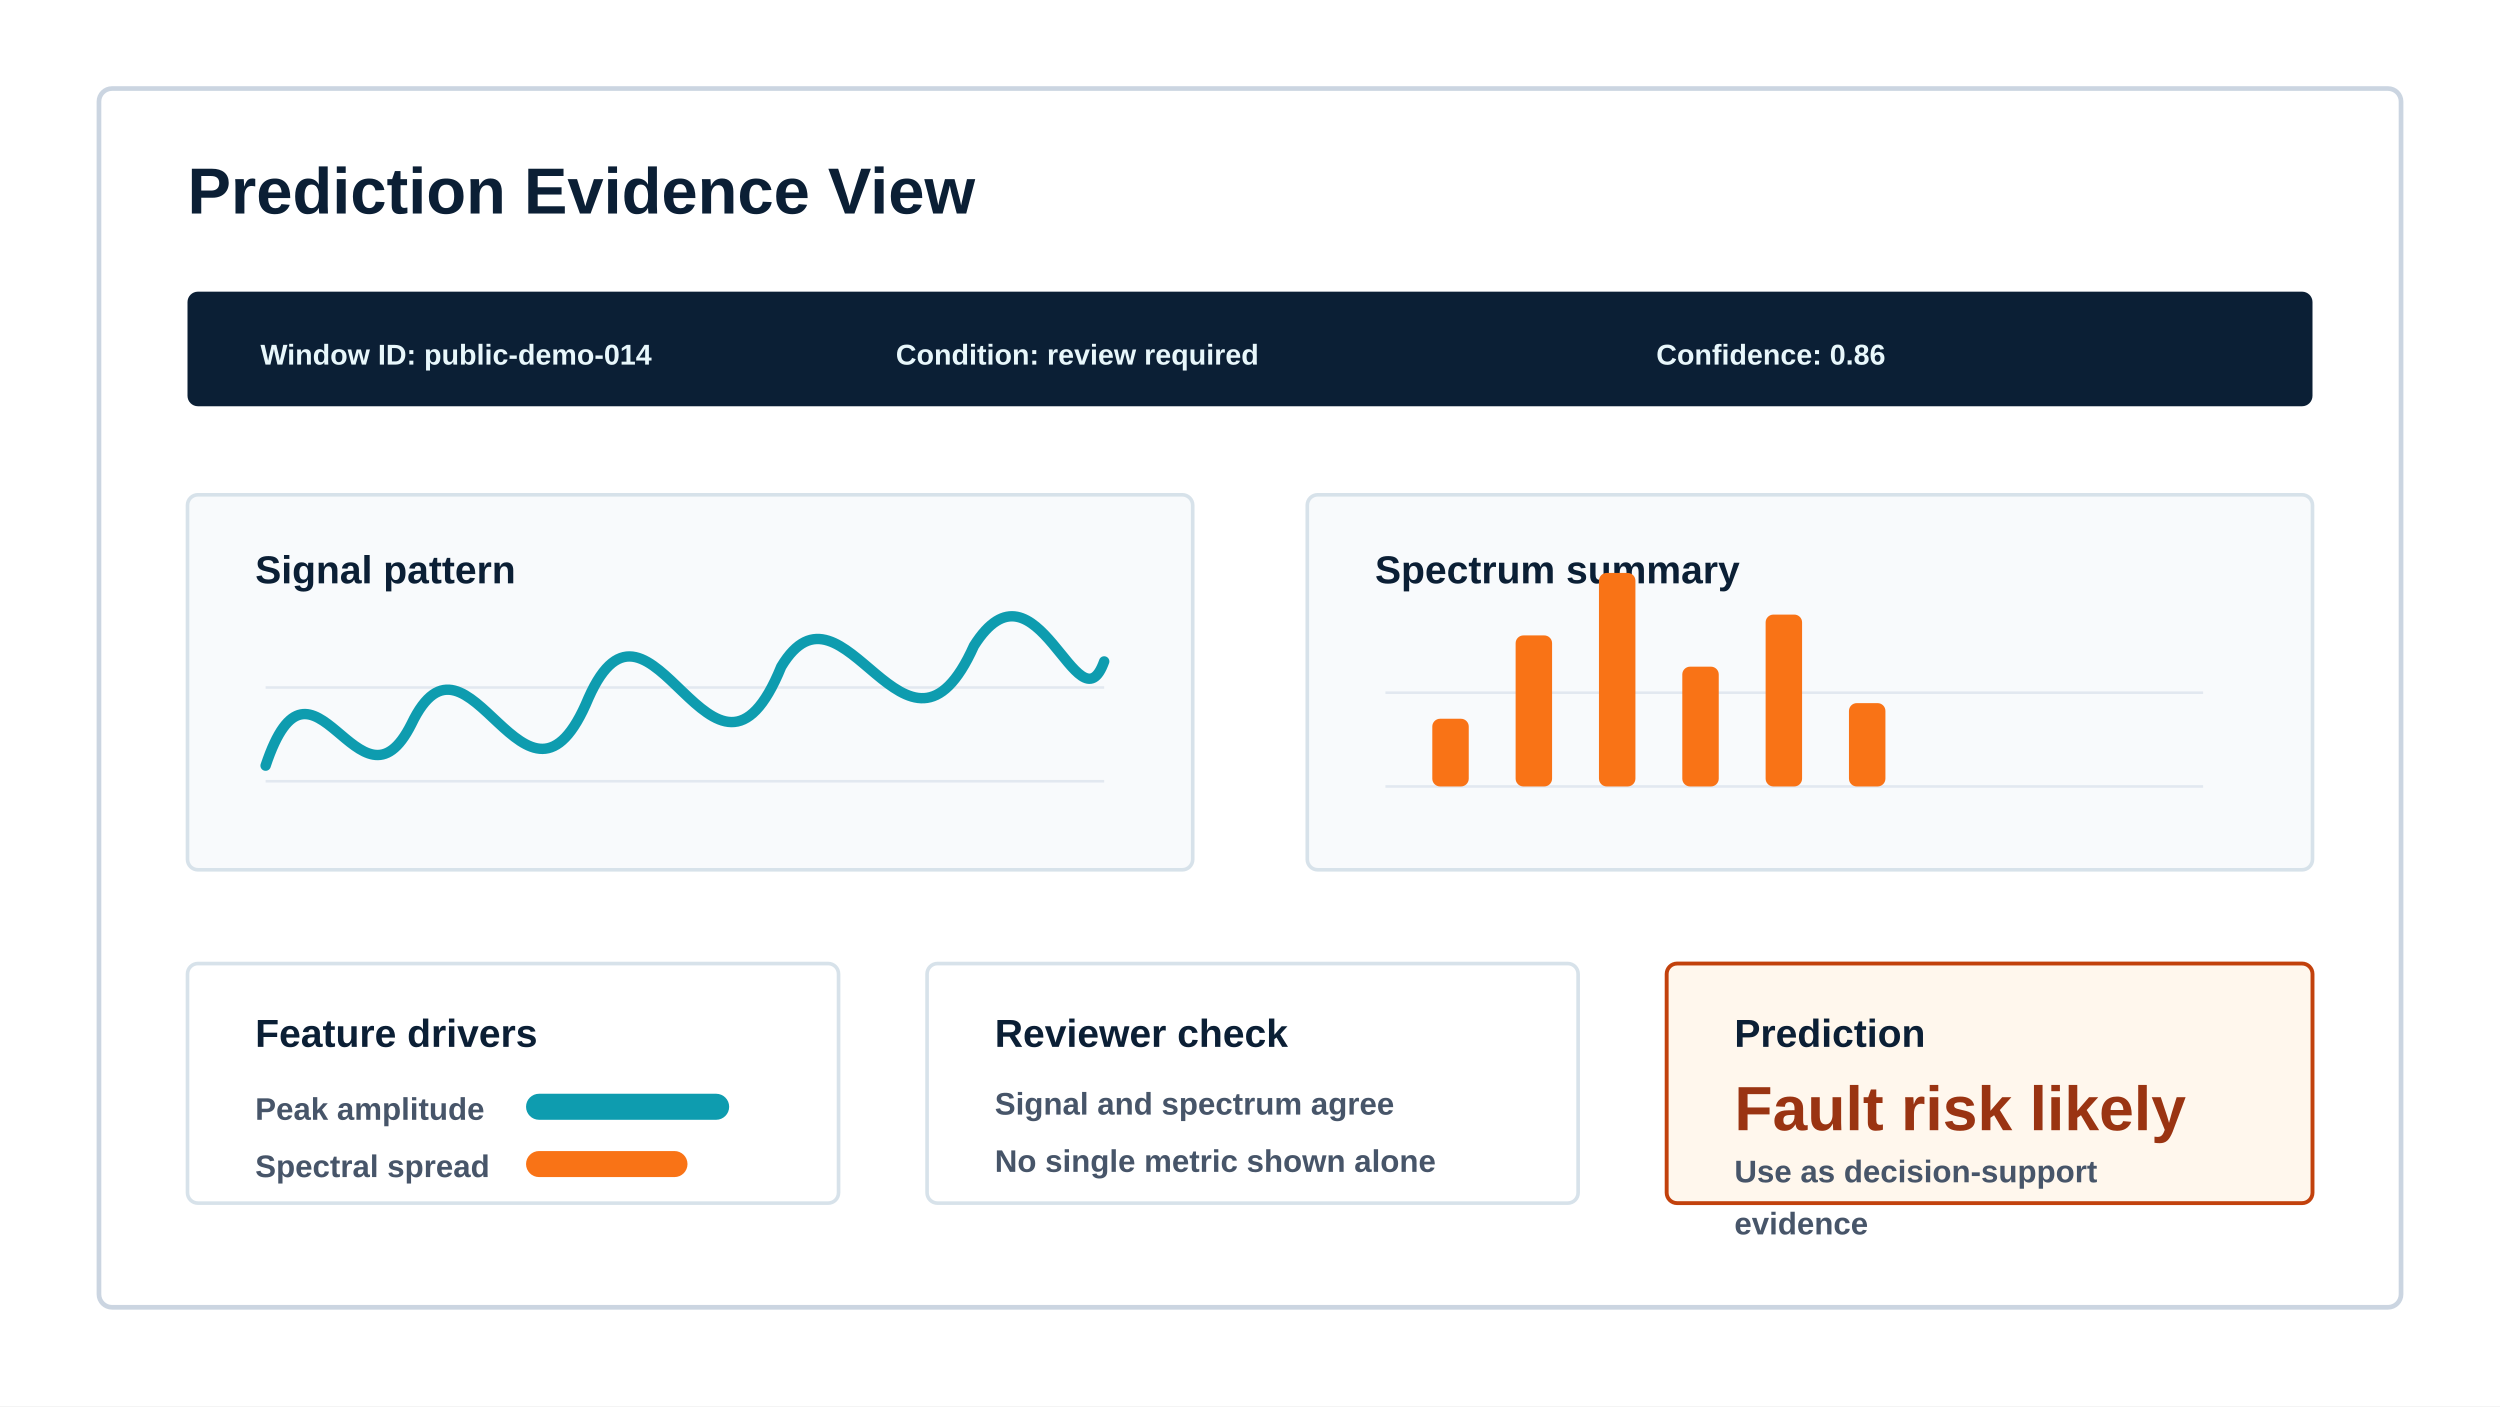
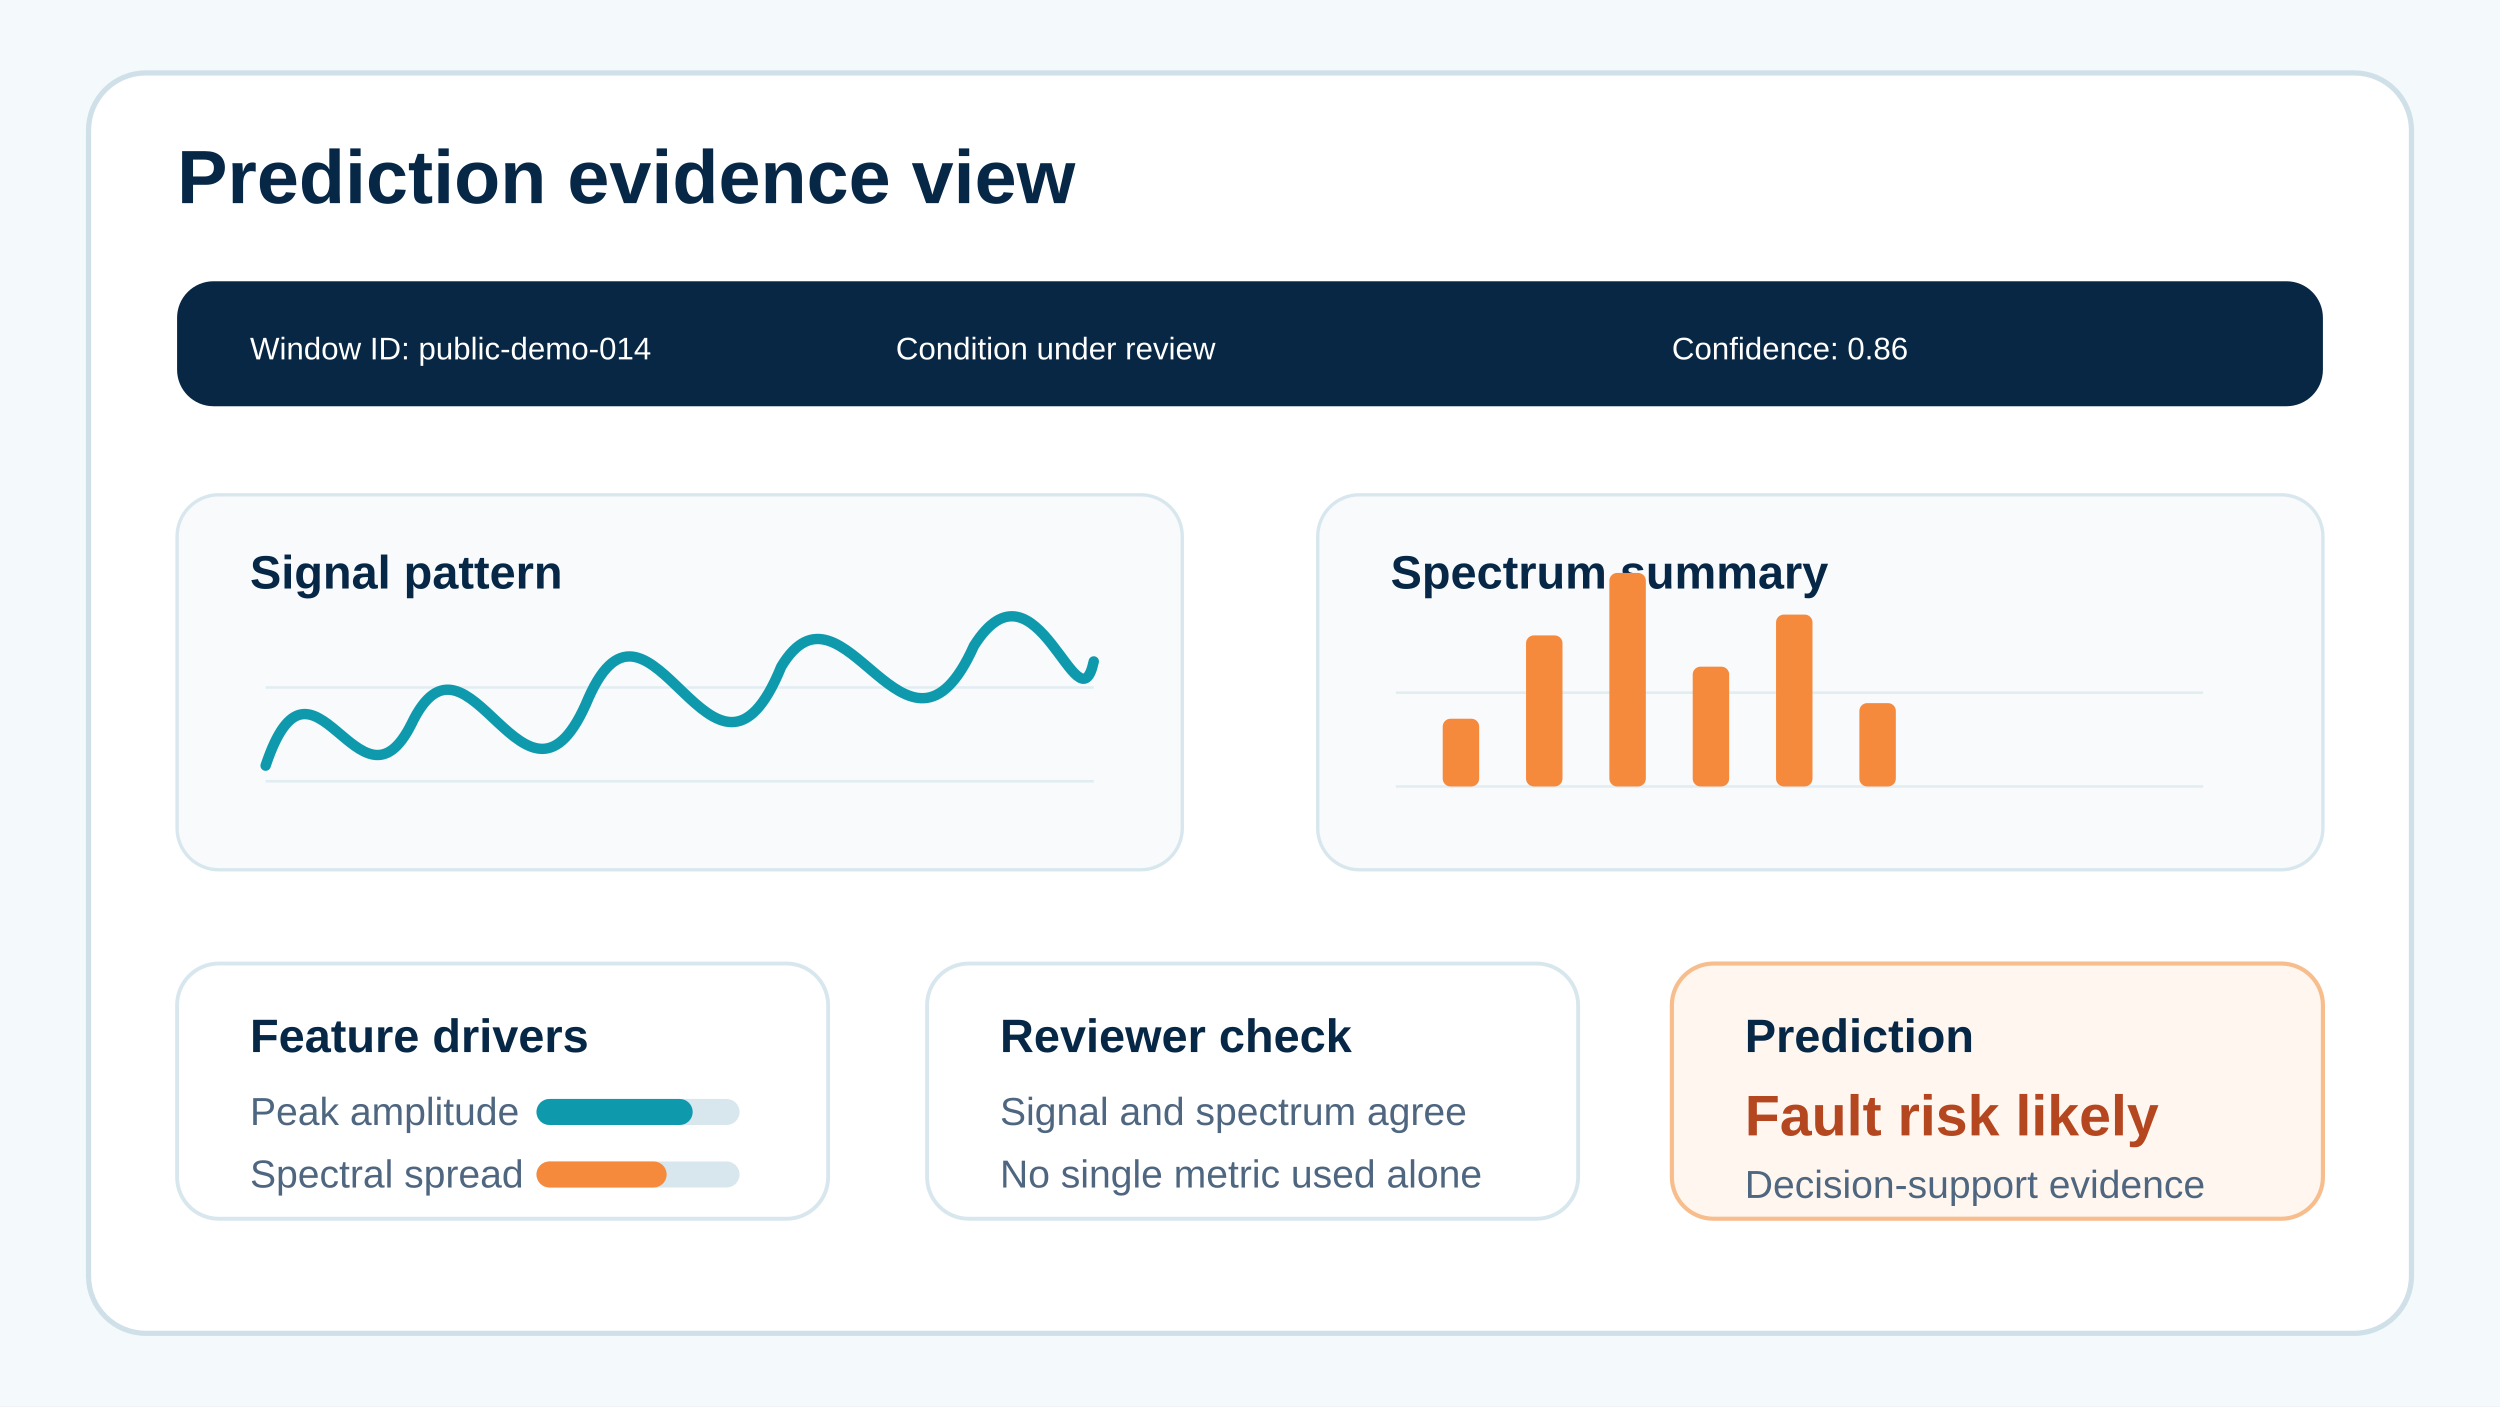
<svg xmlns="http://www.w3.org/2000/svg" width="960" height="540" viewBox="0 0 960 540" role="img" aria-labelledby="title desc">
  <defs>
    <style>
-       .title { font-family: Arial, Helvetica, sans-serif; font-size: 25px; font-weight: 700; fill: #0b1f35; }
-       .head { font-family: Arial, Helvetica, sans-serif; font-size: 15px; font-weight: 700; fill: #0b1f35; }
-       .copy { font-family: Arial, Helvetica, sans-serif; font-size: 12px; font-weight: 600; fill: #475569; }
-       .small { font-family: Arial, Helvetica, sans-serif; font-size: 11px; font-weight: 700; fill: #64748b; }
-       .light { font-family: Arial, Helvetica, sans-serif; font-size: 11px; font-weight: 700; fill: #e8f7fb; }
-       .panel { fill: #ffffff; stroke: #cbd5e1; stroke-width: 1.8; }
-       .card { fill: #ffffff; stroke: #d7e2ea; stroke-width: 1.4; }
-       .soft { fill: #f8fafc; stroke: #d7e2ea; stroke-width: 1.4; }
-       .risk { fill: #fff7ed; stroke: #c2410c; stroke-width: 1.5; }
-       .grid { stroke: #e2e8f0; stroke-width: 1; }
-       .signal { fill: none; stroke: #0e9caf; stroke-width: 4; stroke-linecap: round; stroke-linejoin: round; }
-       .orange { fill: #f97316; }
-       .teal { fill: #0e9caf; }
+       .bg{fill:#f4f9fb}.panel{fill:#fff;stroke:#cfe0e8;stroke-width:2}.card{fill:#fff;stroke:#d8e7ee;stroke-width:1.5}.soft{fill:#f8fafc;stroke:#d8e7ee;stroke-width:1.3}.status{fill:#082744}.risk{fill:#fff7ef;stroke:#f7bd8d;stroke-width:1.6}.ink{fill:#062746;font-family:Arial,Helvetica,sans-serif;font-weight:700}.muted{fill:#4f6680;font-family:Arial,Helvetica,sans-serif}.white{fill:#fff;font-family:Arial,Helvetica,sans-serif}.title{font-size:29px}.label{font-size:18px}.small{font-size:15px}.tiny{font-size:12px}.grid{stroke:#e2edf2;stroke-width:1}.signal{fill:none;stroke:#0e9aac;stroke-width:4;stroke-linecap:round;stroke-linejoin:round}.teal{fill:#0e9aac}.orange{fill:#f68a3c}.bar{fill:#d8e7ee}.danger{fill:#b54720}
    </style>
  </defs>
-   <rect width="960" height="540" fill="#ffffff" />
-   <rect x="38" y="34" width="884" height="468" rx="5" class="panel" />
-   <text x="72" y="82" class="title">Prediction Evidence View</text>
-   <rect x="72" y="112" width="816" height="44" rx="4" fill="#0b1f35" />
-   <text x="100" y="140" class="light">Window ID: public-demo-014</text>
-   <text x="344" y="140" class="light">Condition: review required</text>
-   <text x="636" y="140" class="light">Confidence: 0.86</text>
-   <rect x="72" y="190" width="386" height="144" rx="4" class="soft" />
-   <text x="98" y="224" class="head">Signal pattern</text>
+   <rect class="bg" width="960" height="540" />
+   <rect class="panel" x="34" y="28" width="892" height="484" rx="22" />
+   <text class="ink title" x="68" y="78">Prediction evidence view</text>
+   <rect class="status" x="68" y="108" width="824" height="48" rx="14" />
+   <text class="white tiny" x="96" y="138">Window ID: public-demo-014</text>
+   <text class="white tiny" x="344" y="138">Condition under review</text>
+   <text class="white tiny" x="642" y="138">Confidence: 0.86</text>
+   <rect class="soft" x="68" y="190" width="386" height="144" rx="16" />
+   <text class="ink label" x="96" y="226">Signal pattern</text>
  <g class="grid">
-     <path d="M102 300H424" />
-     <path d="M102 264H424" />
+     <path d="M102 300H420" />
+     <path d="M102 264H420" />
  </g>
-   <path d="M102 294C120 240 138 318 158 278C180 232 202 326 226 268C250 214 274 320 300 256C324 216 348 306 374 248C398 210 414 282 424 254" class="signal" />
-   <rect x="502" y="190" width="386" height="144" rx="4" class="soft" />
-   <text x="528" y="224" class="head">Spectrum summary</text>
+   <path class="signal" d="M102 294C120 240 138 318 158 278C180 232 202 326 226 268C250 214 274 320 300 256C324 216 348 306 374 248C398 210 414 282 420 254" />
+   <rect class="soft" x="506" y="190" width="386" height="144" rx="16" />
+   <text class="ink label" x="534" y="226">Spectrum summary</text>
  <g class="grid">
-     <path d="M532 302H846" />
-     <path d="M532 266H846" />
+     <path d="M536 302H846" />
+     <path d="M536 266H846" />
  </g>
-   <rect x="550" y="276" width="14" height="26" rx="3" class="orange" />
-   <rect x="582" y="244" width="14" height="58" rx="3" class="orange" />
-   <rect x="614" y="220" width="14" height="82" rx="3" class="orange" />
-   <rect x="646" y="256" width="14" height="46" rx="3" class="orange" />
-   <rect x="678" y="236" width="14" height="66" rx="3" class="orange" />
-   <rect x="710" y="270" width="14" height="32" rx="3" class="orange" />
-   <rect x="72" y="370" width="250" height="92" rx="4" class="card" />
-   <text x="98" y="402" class="head">Feature drivers</text>
-   <text x="98" y="430" class="copy">Peak amplitude</text>
-   <rect x="202" y="420" width="78" height="10" rx="5" class="teal" />
-   <text x="98" y="452" class="copy">Spectral spread</text>
-   <rect x="202" y="442" width="62" height="10" rx="5" class="orange" />
-   <rect x="356" y="370" width="250" height="92" rx="4" class="card" />
-   <text x="382" y="402" class="head">Reviewer check</text>
-   <text x="382" y="428" class="copy">Signal and spectrum agree</text>
-   <text x="382" y="450" class="copy">No single metric shown alone</text>
-   <rect x="640" y="370" width="248" height="92" rx="4" class="risk" />
-   <text x="666" y="402" class="head">Prediction</text>
-   <text x="666" y="434" font-family="Arial, Helvetica, sans-serif" font-size="24" font-weight="700" fill="#9a3412">Fault risk likely</text>
-   <text x="666" y="454" class="copy">Use as decision-support</text>
-   <text x="666" y="474" class="copy">evidence</text>
+   <rect class="orange" x="554" y="276" width="14" height="26" rx="3" />
+   <rect class="orange" x="586" y="244" width="14" height="58" rx="3" />
+   <rect class="orange" x="618" y="220" width="14" height="82" rx="3" />
+   <rect class="orange" x="650" y="256" width="14" height="46" rx="3" />
+   <rect class="orange" x="682" y="236" width="14" height="66" rx="3" />
+   <rect class="orange" x="714" y="270" width="14" height="32" rx="3" />
+   <rect class="card" x="68" y="370" width="250" height="98" rx="16" />
+   <text class="ink label" x="96" y="404">Feature drivers</text>
+   <text class="muted small" x="96" y="432">Peak amplitude</text>
+   <rect class="bar" x="206" y="422" width="78" height="10" rx="5" />
+   <rect class="teal" x="206" y="422" width="60" height="10" rx="5" />
+   <text class="muted small" x="96" y="456">Spectral spread</text>
+   <rect class="bar" x="206" y="446" width="78" height="10" rx="5" />
+   <rect class="orange" x="206" y="446" width="50" height="10" rx="5" />
+   <rect class="card" x="356" y="370" width="250" height="98" rx="16" />
+   <text class="ink label" x="384" y="404">Reviewer check</text>
+   <text class="muted small" x="384" y="432">Signal and spectrum agree</text>
+   <text class="muted small" x="384" y="456">No single metric used alone</text>
+   <rect class="risk" x="642" y="370" width="250" height="98" rx="16" />
+   <text class="ink label" x="670" y="404">Prediction</text>
+   <text class="danger" font-family="Arial,Helvetica,sans-serif" font-size="22" font-weight="700" x="670" y="436">Fault risk likely</text>
+   <text class="muted small" x="670" y="460">Decision-support evidence</text>
</svg>
